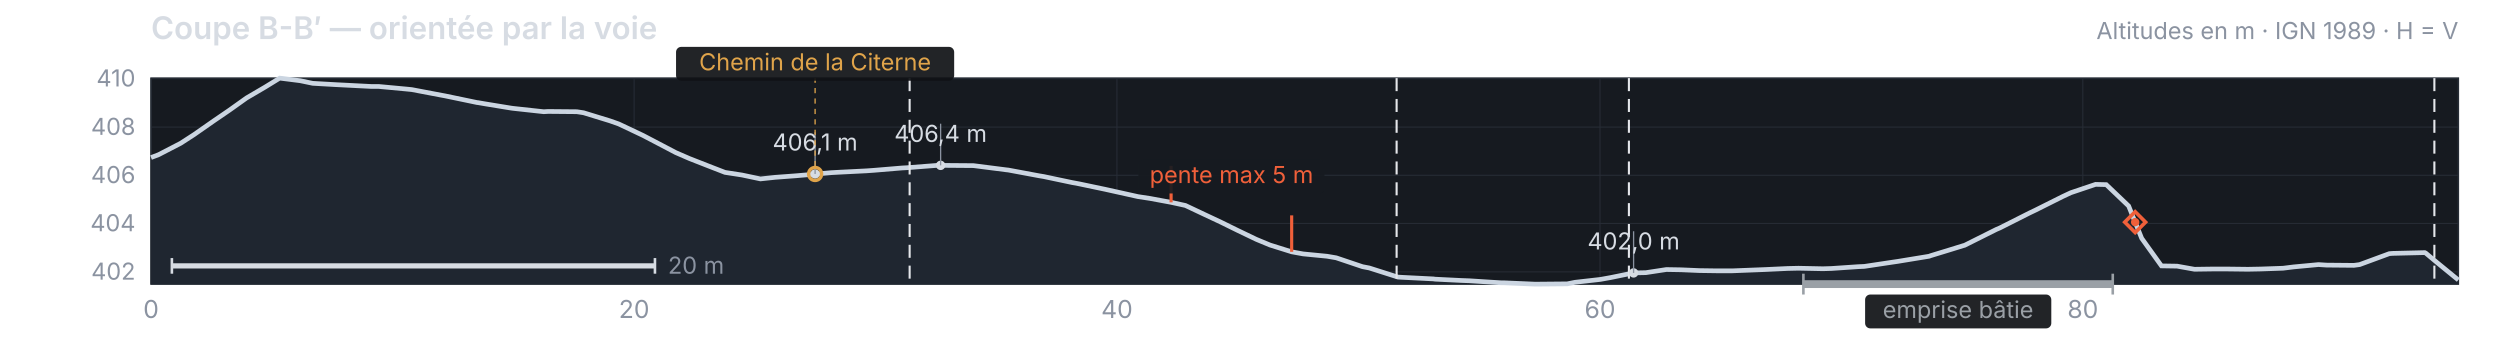
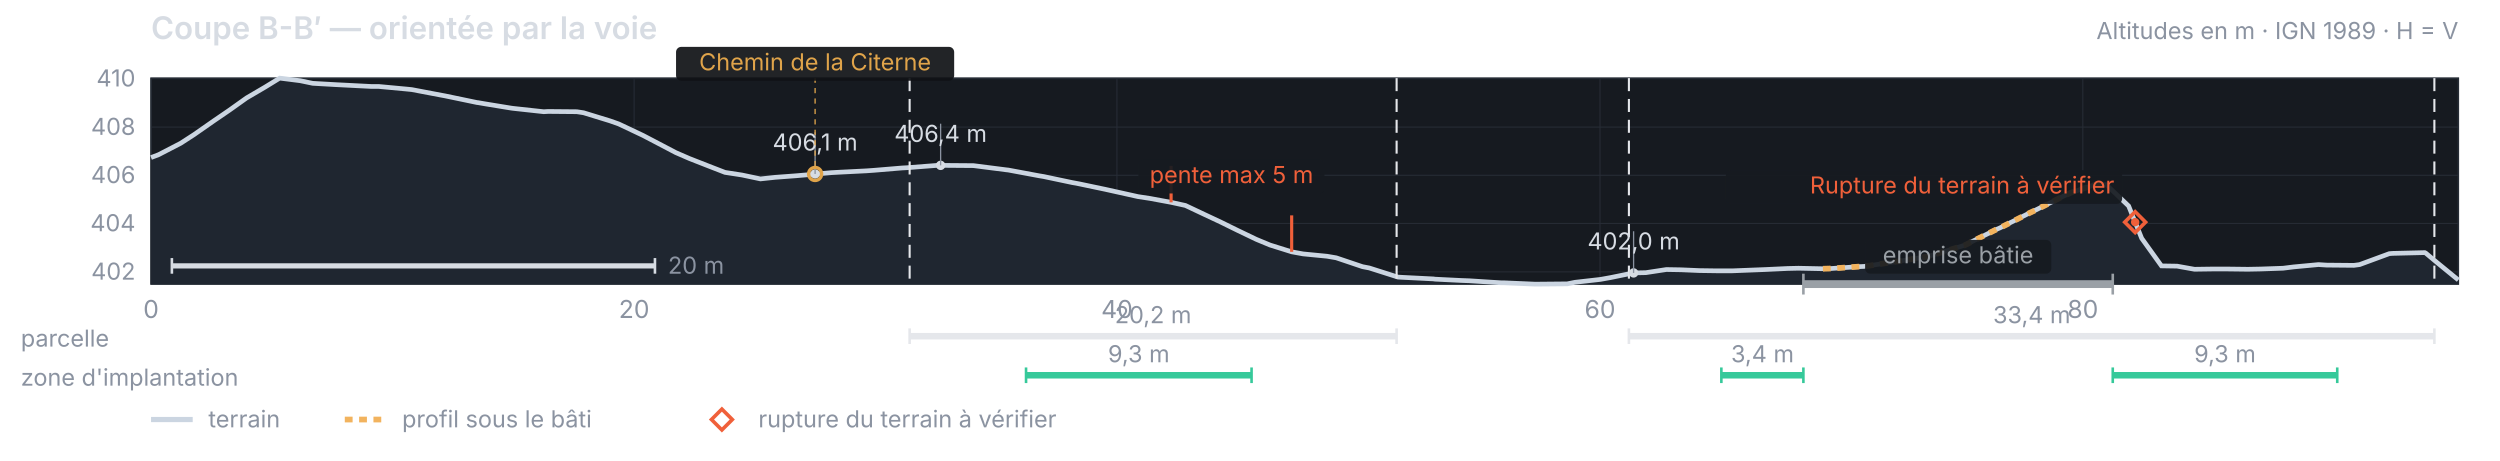
- <svg xmlns="http://www.w3.org/2000/svg" viewBox="0 0 960 131" width="960" height="131" role="img" aria-label="Coupe B-B′ — orientée par la voie" font-family="Inter, Helvetica, Arial, sans-serif" data-plot-x0="58.0" data-plot-x1="944.0" style="background:#0f1115">
+ <svg xmlns="http://www.w3.org/2000/svg" viewBox="0 0 960 177" width="960" height="177" role="img" aria-label="Coupe B-B′ — orientée par la voie" font-family="Inter, Helvetica, Arial, sans-serif" data-plot-x0="58.0" data-plot-x1="944.0" style="background:#0f1115">
  <text x="58" y="15" font-size="12" font-weight="600" fill="#d7dce3">Coupe B-B′ — orientée par la voie</text>
  <text x="944" y="15" text-anchor="end" font-size="9" fill="#8b93a1">Altitudes en m · IGN 1989 · H = V</text>
  <rect x="58.0" y="30" width="886.0" height="79.1" fill="#161a20" stroke="#262c35" stroke-width="0.6" />
  <line x1="58.0" y1="30" x2="58.0" y2="109.1" stroke="#262c35" stroke-width="0.4" />
  <text x="58.0" y="122.1" text-anchor="middle" font-size="9.5" fill="#8b93a1">0</text>
  <line x1="243.5" y1="30" x2="243.5" y2="109.1" stroke="#262c35" stroke-width="0.4" />
  <text x="243.5" y="122.1" text-anchor="middle" font-size="9.5" fill="#8b93a1">20</text>
  <line x1="428.9" y1="30" x2="428.9" y2="109.1" stroke="#262c35" stroke-width="0.4" />
  <text x="428.9" y="122.1" text-anchor="middle" font-size="9.5" fill="#8b93a1">40</text>
  <line x1="614.4" y1="30" x2="614.4" y2="109.1" stroke="#262c35" stroke-width="0.4" />
  <text x="614.4" y="122.1" text-anchor="middle" font-size="9.5" fill="#8b93a1">60</text>
  <line x1="799.8" y1="30" x2="799.8" y2="109.1" stroke="#262c35" stroke-width="0.4" />
  <text x="799.8" y="122.1" text-anchor="middle" font-size="9.5" fill="#8b93a1">80</text>
  <line x1="58.0" y1="104.4" x2="944.0" y2="104.4" stroke="#262c35" stroke-width="0.4" />
  <text x="52.0" y="107.4" text-anchor="end" font-size="9" fill="#8b93a1">402</text>
  <line x1="58.0" y1="85.8" x2="944.0" y2="85.8" stroke="#262c35" stroke-width="0.4" />
  <text x="52.0" y="88.8" text-anchor="end" font-size="9" fill="#8b93a1">404</text>
  <line x1="58.0" y1="67.3" x2="944.0" y2="67.3" stroke="#262c35" stroke-width="0.4" />
  <text x="52.0" y="70.3" text-anchor="end" font-size="9" fill="#8b93a1">406</text>
  <line x1="58.0" y1="48.8" x2="944.0" y2="48.8" stroke="#262c35" stroke-width="0.4" />
  <text x="52.0" y="51.8" text-anchor="end" font-size="9" fill="#8b93a1">408</text>
  <line x1="58.0" y1="30.2" x2="944.0" y2="30.2" stroke="#262c35" stroke-width="0.4" />
  <text x="52.0" y="33.2" text-anchor="end" font-size="9" fill="#8b93a1">410</text>
  <polygon points="58.0,60.5 60.9,59.4 69.4,55.0 74.5,51.7 82.1,46.4 88.1,42.3 94.7,37.6 101.7,33.5 107.4,30.0 115.3,31.0 120.1,32.0 128.9,32.5 132.8,32.7 142.5,33.2 145.4,33.2 156.1,34.2 158.1,34.4 169.7,36.6 170.8,36.8 183.3,39.4 183.5,39.4 186.4,39.9 196.2,41.5 196.9,41.6 208.8,42.9 210.5,42.8 221.5,42.9 224.1,43.3 234.2,46.4 237.6,47.6 246.9,52.0 251.3,54.3 259.5,58.6 264.8,60.9 272.2,63.8 278.4,66.2 284.9,67.2 292.0,68.7 297.6,68.1 305.6,67.5 310.3,67.1 319.2,66.3 322.9,66.1 332.8,65.6 335.6,65.4 346.4,64.5 348.3,64.4 360.0,63.5 361.0,63.5 373.6,63.6 373.6,63.6 373.8,63.6 386.3,65.2 387.2,65.3 399.0,67.5 400.8,67.8 411.7,70.1 414.4,70.6 424.4,72.7 428.0,73.5 437.0,75.5 441.6,76.2 449.7,77.7 455.2,78.9 462.4,82.3 468.8,85.3 475.1,88.4 482.4,91.9 487.7,94.1 496.0,96.7 500.4,97.5 509.6,98.4 513.1,99.0 523.2,102.4 525.8,102.9 536.8,106.4 538.5,106.5 550.4,107.1 551.1,107.2 561.1,107.7 563.8,107.8 564.0,107.8 576.5,108.6 577.6,108.6 589.2,109.1 591.2,109.1 601.8,109.0 604.8,108.4 614.5,107.3 618.4,106.6 627.2,104.8 632.0,104.7 639.9,103.5 645.6,103.6 652.5,103.9 659.2,104.0 665.2,104.0 672.8,103.7 677.9,103.5 686.4,103.1 690.6,103.0 700.0,103.2 703.3,103.1 713.6,102.4 715.9,102.3 727.2,100.6 728.6,100.4 740.8,98.4 741.3,98.2 748.5,96.0 754.0,94.3 754.4,94.2 766.6,88.1 768.0,87.5 779.3,81.8 781.6,80.7 792.0,75.5 795.2,74.0 804.7,70.8 808.8,70.9 817.4,79.1 822.4,91.5 830.0,102.1 836.0,102.2 842.7,103.4 849.5,103.3 855.4,103.3 863.2,103.4 868.1,103.3 876.7,103.0 880.7,102.5 890.3,101.6 893.4,101.8 903.9,101.9 906.1,101.6 917.5,97.4 918.8,97.3 931.1,97.0 931.5,97.2 935.8,100.8 944.0,107.5 944.0,109.1 58.0,109.1" fill="#1f2630" stroke="none" />
  <polyline points="58.0,60.5 60.9,59.4 69.4,55.0 74.5,51.7 82.1,46.4 88.1,42.3 94.7,37.6 101.7,33.5 107.4,30.0 115.3,31.0 120.1,32.0 128.9,32.5 132.8,32.7 142.5,33.2 145.4,33.2 156.1,34.2 158.1,34.4 169.7,36.6 170.8,36.8 183.3,39.4 183.5,39.4 186.4,39.9 196.2,41.5 196.9,41.6 208.8,42.9 210.5,42.8 221.5,42.9 224.1,43.3 234.2,46.4 237.6,47.6 246.9,52.0 251.3,54.3 259.5,58.6 264.8,60.9 272.2,63.8 278.4,66.2 284.9,67.2 292.0,68.7 297.6,68.1 305.6,67.5 310.3,67.1 319.2,66.3 322.9,66.1 332.8,65.6 335.6,65.4 346.4,64.5 348.3,64.4 360.0,63.5 361.0,63.5 373.6,63.6 373.6,63.6 373.8,63.6 386.3,65.2 387.2,65.3 399.0,67.5 400.8,67.8 411.7,70.1 414.4,70.6 424.4,72.7 428.0,73.5 437.0,75.5 441.6,76.2 449.7,77.7 455.2,78.9 462.4,82.3 468.8,85.3 475.1,88.4 482.4,91.9 487.7,94.1 496.0,96.7 500.4,97.5 509.6,98.4 513.1,99.0 523.2,102.4 525.8,102.9 536.8,106.4 538.5,106.5 550.4,107.1 551.1,107.2 561.1,107.7 563.8,107.8 564.0,107.8 576.5,108.6 577.6,108.6 589.2,109.1 591.2,109.1 601.8,109.0 604.8,108.4 614.5,107.3 618.4,106.6 627.2,104.8 632.0,104.7 639.9,103.5 645.6,103.6 652.5,103.9 659.2,104.0 665.2,104.0 672.8,103.7 677.9,103.5 686.4,103.1 690.6,103.0 700.0,103.2 703.3,103.1 713.6,102.4 715.9,102.3 727.2,100.6 728.6,100.4 740.8,98.4 741.3,98.2 748.5,96.0 754.0,94.3 754.4,94.2 766.6,88.1 768.0,87.5 779.3,81.8 781.6,80.7 792.0,75.5 795.2,74.0 804.7,70.8 808.8,70.9 817.4,79.1 822.4,91.5 830.0,102.1 836.0,102.2 842.7,103.4 849.5,103.3 855.4,103.3 863.2,103.4 868.1,103.3 876.7,103.0 880.7,102.5 890.3,101.6 893.4,101.8 903.9,101.9 906.1,101.6 917.5,97.4 918.8,97.3 931.1,97.0 931.5,97.2 935.8,100.8 944.0,107.5" fill="none" stroke="#cbd5e1" stroke-width="1.8" />
+   <polyline points="700.0,103.2 703.3,103.1 713.6,102.4 715.9,102.3 727.2,100.6 728.6,100.4 740.8,98.4 741.3,98.2 748.5,96.0 754.0,94.3 754.4,94.2 766.6,88.1 768.0,87.5 779.3,81.8 781.6,80.7 792.0,75.5 795.2,74.0 804.7,70.8 808.8,70.9" fill="none" stroke="#f2b35e" stroke-width="2.2" stroke-dasharray="3 2.5" />
  <line x1="692.5" y1="109.1" x2="811.3" y2="109.1" stroke="#9aa0a6" stroke-width="3" />
  <line x1="692.5" y1="105.1" x2="692.5" y2="113.1" stroke="#9aa0a6" stroke-width="1" />
  <line x1="811.3" y1="105.1" x2="811.3" y2="113.1" stroke="#9aa0a6" stroke-width="1" />
  <path d="M819.9,81.3 l4,4 l-4,4 l-4,-4 z" fill="none" stroke="#f0603a" stroke-width="1.4" />
  <circle cx="819.9" cy="85.3" r="1.6" fill="#f0603a" />
  <line x1="349.3" y1="30" x2="349.3" y2="109.1" stroke="#e5e7eb" stroke-width="0.8" stroke-dasharray="5 3" />
  <line x1="536.3" y1="30" x2="536.3" y2="109.1" stroke="#e5e7eb" stroke-width="0.8" stroke-dasharray="5 3" />
  <line x1="625.5" y1="30" x2="625.5" y2="109.1" stroke="#e5e7eb" stroke-width="0.8" stroke-dasharray="5 3" />
  <line x1="934.8" y1="30" x2="934.8" y2="109.1" stroke="#e5e7eb" stroke-width="0.8" stroke-dasharray="5 3" />
  <line x1="449.7" y1="77.7" x2="449.7" y2="63.7" stroke="#f0603a" stroke-width="1.2" />
  <line x1="496.0" y1="96.7" x2="496.0" y2="82.7" stroke="#f0603a" stroke-width="1.2" />
  <circle cx="313.0" cy="66.8" r="1.8" fill="#d7dce3" />
  <line x1="313.0" y1="66.8" x2="313.0" y2="50.8" stroke="#8b93a1" stroke-width="0.5" />
  <text x="313.0" y="57.8" text-anchor="middle" font-size="9" fill="#d7dce3">406,1 m</text>
  <circle cx="361.2" cy="63.5" r="1.8" fill="#d7dce3" />
  <line x1="361.2" y1="63.5" x2="361.2" y2="47.5" stroke="#8b93a1" stroke-width="0.5" />
  <text x="361.2" y="54.5" text-anchor="middle" font-size="9" fill="#d7dce3">406,4 m</text>
  <circle cx="627.3" cy="104.8" r="1.8" fill="#d7dce3" />
  <line x1="627.3" y1="104.8" x2="627.3" y2="88.8" stroke="#8b93a1" stroke-width="0.5" />
  <text x="627.3" y="95.8" text-anchor="middle" font-size="9" fill="#d7dce3">402,0 m</text>
  <circle cx="313.0" cy="66.8" r="2.5" fill="none" stroke="#e0a44a" stroke-width="1.3" />
  <line x1="313.0" y1="63.8" x2="313.0" y2="30.0" stroke="#e0a44a" stroke-width="0.5" stroke-dasharray="2 2" />
  <line x1="66.0" y1="102.1" x2="251.5" y2="102.1" stroke="#d7dce3" stroke-width="2" />
  <line x1="66.0" y1="99.1" x2="66.0" y2="105.1" stroke="#d7dce3" stroke-width="1" />
  <line x1="251.5" y1="99.1" x2="251.5" y2="105.1" stroke="#d7dce3" stroke-width="1" />
  <text x="256.5" y="105.1" font-size="9" fill="#8b93a1">20 m</text>
-   <rect x="716.2" y="113.1" width="71.5" height="13.0" rx="2" fill="#0f1115" opacity="0.92" />
-   <text x="751.9" y="122.1" text-anchor="middle" font-size="9" fill="#9aa0a6">emprise bâtie</text>
+   <text x="8" y="133.1" font-size="9" fill="#8b93a1">parcelle</text>
+   <line x1="349.3" y1="129.1" x2="536.3" y2="129.1" stroke="#e5e7eb" stroke-width="2.5" data-band="parcelle" data-d0="31.41" data-d1="51.58" />
+   <line x1="349.3" y1="126.1" x2="349.3" y2="132.1" stroke="#e5e7eb" stroke-width="1" />
+   <line x1="536.3" y1="126.1" x2="536.3" y2="132.1" stroke="#e5e7eb" stroke-width="1" />
+   <text x="442.8" y="124.1" text-anchor="middle" font-size="9" fill="#8b93a1">20,2 m</text>
+   <line x1="625.5" y1="129.1" x2="934.8" y2="129.1" stroke="#e5e7eb" stroke-width="2.5" data-band="parcelle" data-d0="61.20" data-d1="94.56" />
+   <line x1="625.5" y1="126.1" x2="625.5" y2="132.1" stroke="#e5e7eb" stroke-width="1" />
+   <line x1="934.8" y1="126.1" x2="934.8" y2="132.1" stroke="#e5e7eb" stroke-width="1" />
+   <text x="780.2" y="124.1" text-anchor="middle" font-size="9" fill="#8b93a1">33,4 m</text>
+   <text x="8" y="148.1" font-size="9" fill="#8b93a1">zone d'implantation</text>
+   <line x1="394.0" y1="144.1" x2="480.6" y2="144.1" stroke="#36c99a" stroke-width="2.5" data-band="zone" data-d0="36.24" data-d1="45.58" />
+   <line x1="394.0" y1="141.1" x2="394.0" y2="147.1" stroke="#36c99a" stroke-width="1" />
+   <line x1="480.6" y1="141.1" x2="480.6" y2="147.1" stroke="#36c99a" stroke-width="1" />
+   <text x="437.3" y="139.1" text-anchor="middle" font-size="9" fill="#8b93a1">9,3 m</text>
+   <line x1="661.0" y1="144.1" x2="692.5" y2="144.1" stroke="#36c99a" stroke-width="2.5" data-band="zone" data-d0="65.03" data-d1="68.43" />
+   <line x1="661.0" y1="141.1" x2="661.0" y2="147.1" stroke="#36c99a" stroke-width="1" />
+   <line x1="692.5" y1="141.1" x2="692.5" y2="147.1" stroke="#36c99a" stroke-width="1" />
+   <text x="676.8" y="139.1" text-anchor="middle" font-size="9" fill="#8b93a1">3,4 m</text>
+   <line x1="811.3" y1="144.1" x2="897.5" y2="144.1" stroke="#36c99a" stroke-width="2.5" data-band="zone" data-d0="81.24" data-d1="90.54" />
+   <line x1="811.3" y1="141.1" x2="811.3" y2="147.1" stroke="#36c99a" stroke-width="1" />
+   <line x1="897.5" y1="141.1" x2="897.5" y2="147.1" stroke="#36c99a" stroke-width="1" />
+   <text x="854.4" y="139.1" text-anchor="middle" font-size="9" fill="#8b93a1">9,3 m</text>
+   <line x1="58.0" y1="161.1" x2="74.0" y2="161.1" stroke="#cbd5e1" stroke-width="2" />
+   <text x="80.0" y="164.1" font-size="9" fill="#8b93a1">terrain</text>
+   <line x1="132.4" y1="161.1" x2="148.4" y2="161.1" stroke="#f2b35e" stroke-width="2.2" stroke-dasharray="3 2.5" />
+   <text x="154.4" y="164.1" font-size="9" fill="#8b93a1">profil sous le bâti</text>
+   <path d="M277.2,157.1 l4,4 l-4,4 l-4,-4 z" fill="none" stroke="#f0603a" stroke-width="1.4" />
+   <text x="291.2" y="164.1" font-size="9" fill="#8b93a1">rupture du terrain à vérifier</text>
+   <rect x="716.2" y="92.1" width="71.5" height="13.0" rx="2" fill="#161a20" opacity="0.92" />
+   <text x="751.9" y="101.1" text-anchor="middle" font-size="9" fill="#9aa0a6">emprise bâtie</text>
+   <rect x="662.7" y="65.3" width="152.2" height="13.0" rx="2" fill="#161a20" opacity="0.92" />
+   <text x="811.9" y="74.3" text-anchor="end" font-size="9" fill="#f0603a">Rupture du terrain à vérifier</text>
  <rect x="437.1" y="61.3" width="71.5" height="13.0" rx="2" fill="#161a20" opacity="0.92" />
  <text x="472.9" y="70.3" text-anchor="middle" font-size="9" fill="#f0603a">pente max 5 m</text>
  <rect x="259.6" y="18.0" width="106.8" height="13.0" rx="2" fill="#0f1115" opacity="0.92" />
  <text x="313.0" y="27.0" text-anchor="middle" font-size="9" fill="#e0a44a">Chemin de la Citerne</text>
</svg>
